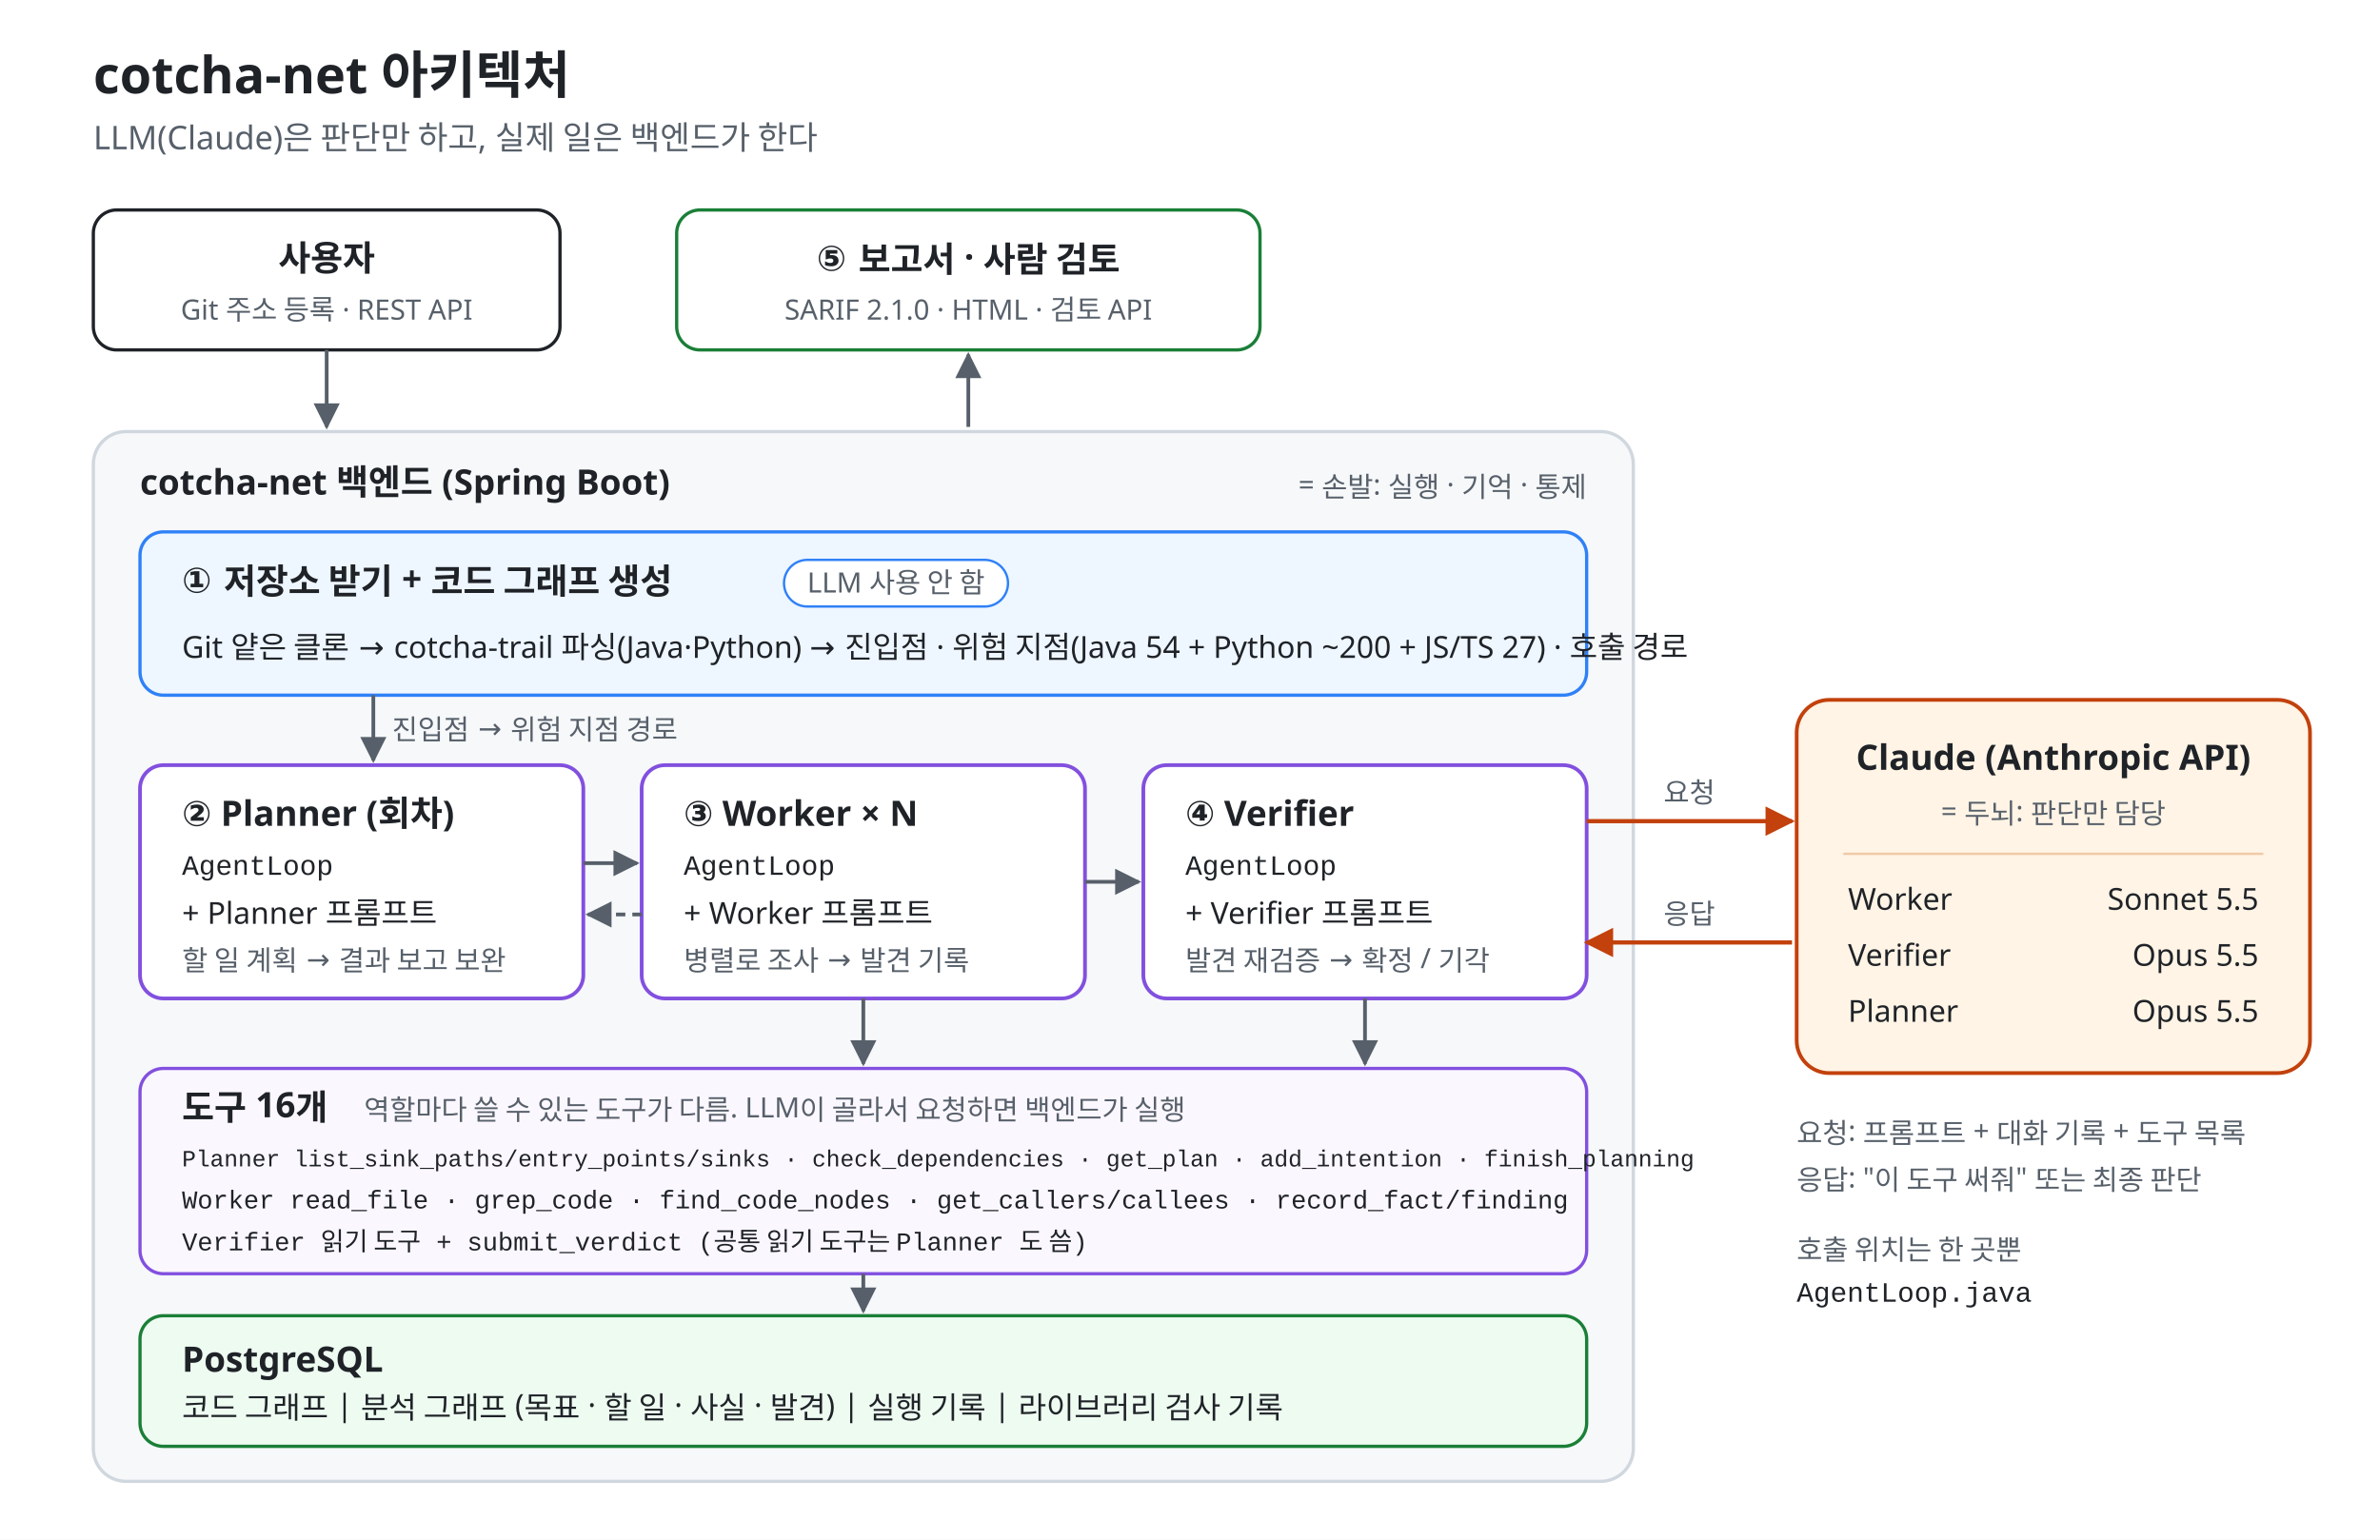
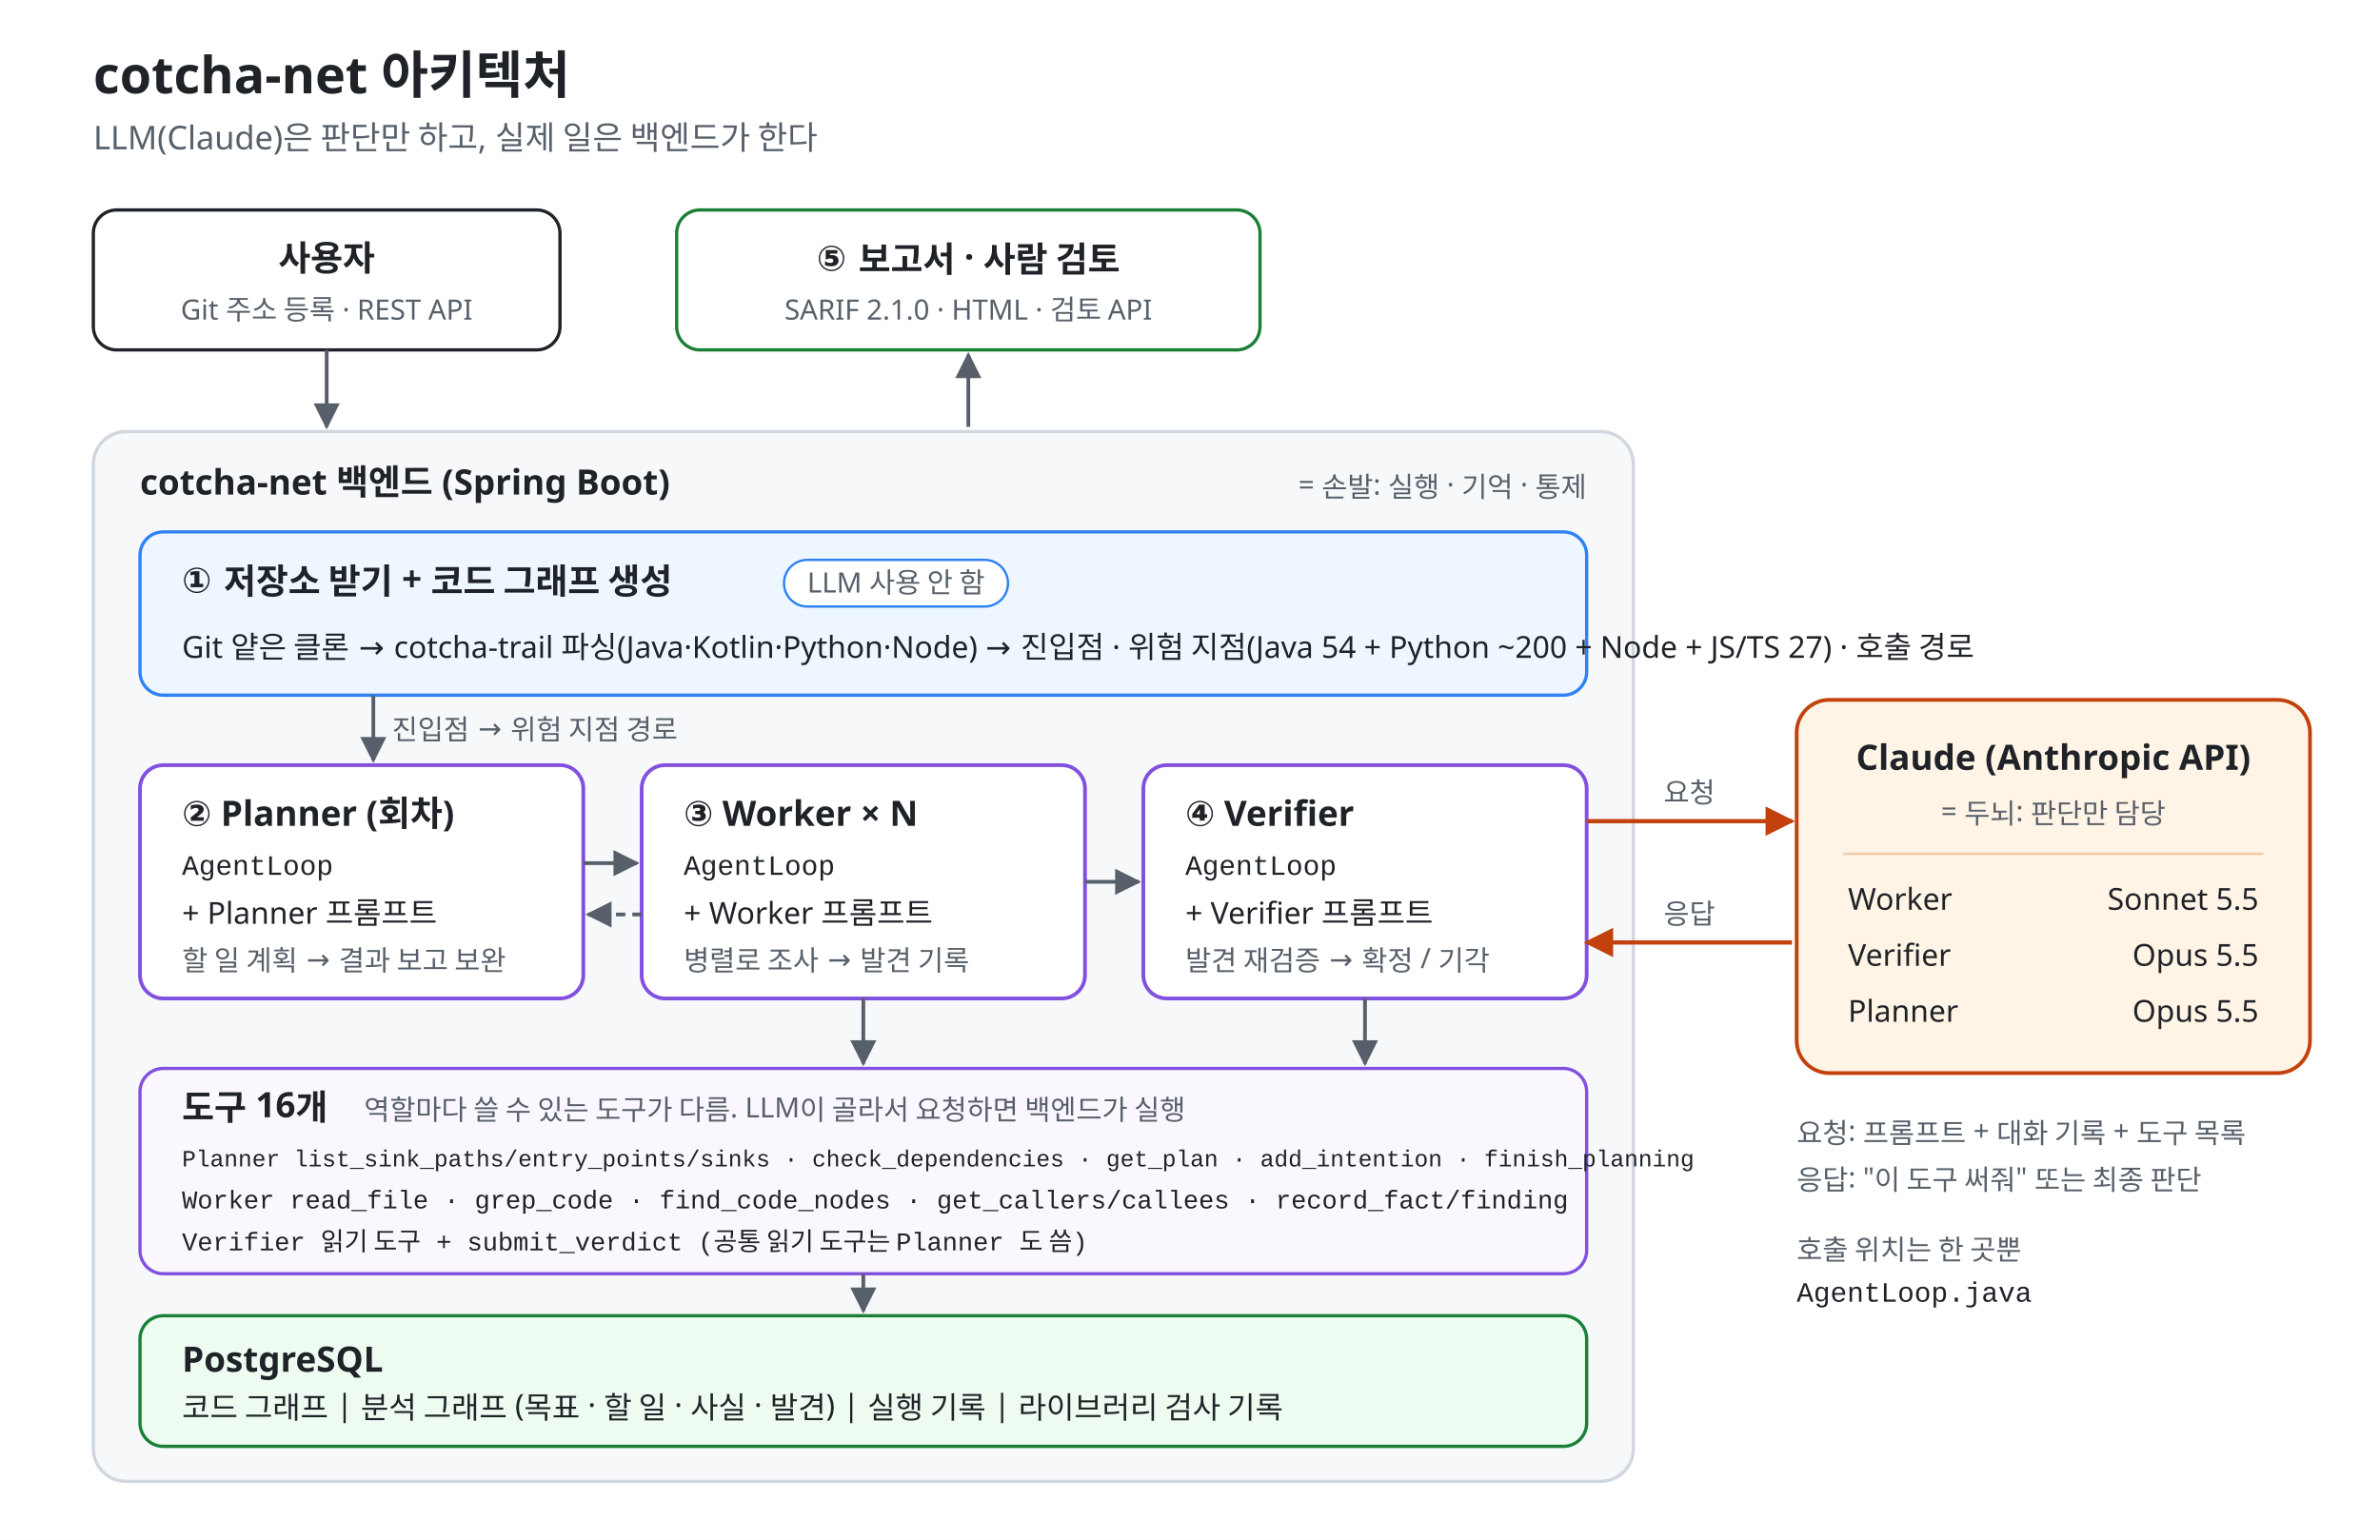
<svg xmlns="http://www.w3.org/2000/svg" viewBox="0 0 1020 660" width="1020" height="660" font-family="Pretendard, 'Apple SD Gothic Neo', 'Malgun Gothic', 'Noto Sans KR', 'Segoe UI', sans-serif">
  <defs>
    <marker id="arrow" viewBox="0 0 10 10" refX="9" refY="5" markerWidth="7" markerHeight="7" orient="auto-start-reverse">
      <path d="M0,0 L10,5 L0,10 z" fill="#57606a" />
    </marker>
    <marker id="arrow-llm" viewBox="0 0 10 10" refX="9" refY="5" markerWidth="7" markerHeight="7" orient="auto-start-reverse">
      <path d="M0,0 L10,5 L0,10 z" fill="#c2410c" />
    </marker>
    <style>
      .title { font-size: 22px; font-weight: 700; fill: #1f2328; }
      .sub { font-size: 14px; fill: #57606a; }
      .h { font-size: 15px; font-weight: 700; fill: #1f2328; }
      .t { font-size: 13px; fill: #1f2328; }
      .m { font-size: 12px; fill: #57606a; }
      .code { font-family: 'JetBrains Mono', Consolas, 'Courier New', monospace; font-size: 12px; fill: #1f2328; }
      .edge { stroke: #57606a; stroke-width: 1.6; fill: none; }
      .edge-llm { stroke: #c2410c; stroke-width: 1.8; fill: none; }
    </style>
  </defs>
  <rect width="1020" height="660" fill="#ffffff" />
  <text x="40" y="40" class="title">cotcha-net 아키텍처</text>
  <text x="40" y="64" class="sub">LLM(Claude)은 판단만 하고, 실제 일은 백엔드가 한다</text>
  <rect x="40" y="90" width="200" height="60" rx="10" fill="#ffffff" stroke="#1f2328" stroke-width="1.4" />
  <text x="140" y="116" text-anchor="middle" class="h">사용자</text>
  <text x="140" y="137" text-anchor="middle" class="m">Git 주소 등록 · REST API</text>
  <line x1="140" y1="150" x2="140" y2="183" class="edge" marker-end="url(#arrow)" />
  <rect x="290" y="90" width="250" height="60" rx="10" fill="#ffffff" stroke="#1a7f37" stroke-width="1.4" />
  <text x="415" y="116" text-anchor="middle" class="h">⑤ 보고서 · 사람 검토</text>
  <text x="415" y="137" text-anchor="middle" class="m">SARIF 2.1.0 · HTML · 검토 API</text>
  <line x1="415" y1="183" x2="415" y2="152" class="edge" marker-end="url(#arrow)" />
  <rect x="40" y="185" width="660" height="450" rx="14" fill="#f6f8fa" stroke="#d0d7de" stroke-width="1.4" />
  <text x="60" y="212" class="h">cotcha-net 백엔드 (Spring Boot)</text>
  <text x="680" y="212" text-anchor="end" class="m">= 손발: 실행 · 기억 · 통제</text>
  <rect x="60" y="228" width="620" height="70" rx="10" fill="#eef6ff" stroke="#2f81f7" stroke-width="1.4" />
  <text x="78" y="254" class="h">① 저장소 받기 + 코드 그래프 생성</text>
  <rect x="336" y="240" width="96" height="20" rx="10" fill="#ffffff" stroke="#2f81f7" />
  <text x="384" y="254" text-anchor="middle" class="m">LLM 사용 안 함</text>
-   <text x="78" y="282" class="t">Git 얕은 클론 → cotcha-trail 파싱(Java·Python) → 진입점 · 위험 지점(Java 54 + Python ~200 + JS/TS 27) · 호출 경로</text>
+   <text x="78" y="282" class="t">Git 얕은 클론 → cotcha-trail 파싱(Java·Kotlin·Python·Node) → 진입점 · 위험 지점(Java 54 + Python ~200 + Node + JS/TS 27) · 호출 경로</text>
  <line x1="160" y1="298" x2="160" y2="326" class="edge" marker-end="url(#arrow)" />
  <text x="168" y="317" class="m">진입점 → 위험 지점 경로</text>
  <rect x="60" y="328" width="190" height="100" rx="10" fill="#ffffff" stroke="#8250df" stroke-width="1.6" />
  <text x="78" y="354" class="h">② Planner (회차)</text>
  <text x="78" y="375" class="code">AgentLoop</text>
  <text x="78" y="396" class="t">+ Planner 프롬프트</text>
  <text x="78" y="416" class="m">할 일 계획 → 결과 보고 보완</text>
  <rect x="275" y="328" width="190" height="100" rx="10" fill="#ffffff" stroke="#8250df" stroke-width="1.6" />
  <text x="293" y="354" class="h">③ Worker × N</text>
  <text x="293" y="375" class="code">AgentLoop</text>
  <text x="293" y="396" class="t">+ Worker 프롬프트</text>
  <text x="293" y="416" class="m">병렬로 조사 → 발견 기록</text>
  <rect x="490" y="328" width="190" height="100" rx="10" fill="#ffffff" stroke="#8250df" stroke-width="1.6" />
  <text x="508" y="354" class="h">④ Verifier</text>
  <text x="508" y="375" class="code">AgentLoop</text>
  <text x="508" y="396" class="t">+ Verifier 프롬프트</text>
  <text x="508" y="416" class="m">발견 재검증 → 확정 / 기각</text>
  <line x1="250" y1="370" x2="273" y2="370" class="edge" marker-end="url(#arrow)" />
  <line x1="275" y1="392" x2="252" y2="392" class="edge" marker-end="url(#arrow)" stroke-dasharray="4 3" />
  <line x1="465" y1="378" x2="488" y2="378" class="edge" marker-end="url(#arrow)" />
  <line x1="370" y1="428" x2="370" y2="456" class="edge" marker-end="url(#arrow)" />
  <line x1="585" y1="428" x2="585" y2="456" class="edge" marker-end="url(#arrow)" />
  <rect x="60" y="458" width="620" height="88" rx="10" fill="#fbf7ff" stroke="#8250df" stroke-width="1.4" />
  <text x="78" y="480" class="h">도구 16개</text>
  <text x="156" y="480" class="m">역할마다 쓸 수 있는 도구가 다름. LLM이 골라서 요청하면 백엔드가 실행</text>
  <text x="78" y="500" class="code" style="font-size:10px">Planner  list_sink_paths/entry_points/sinks · check_dependencies · get_plan · add_intention · finish_planning</text>
  <text x="78" y="518" class="code" style="font-size:11px">Worker   read_file · grep_code · find_code_nodes · get_callers/callees · record_fact/finding</text>
  <text x="78" y="536" class="code" style="font-size:11px">Verifier 읽기 도구 + submit_verdict   (공통 읽기 도구는 Planner 도 씀)</text>
  <line x1="370" y1="546" x2="370" y2="562" class="edge" marker-end="url(#arrow)" />
  <rect x="60" y="564" width="620" height="56" rx="10" fill="#eefbf1" stroke="#1a7f37" stroke-width="1.4" />
  <text x="78" y="588" class="h">PostgreSQL</text>
  <text x="78" y="608" class="t">코드 그래프  |  분석 그래프 (목표 · 할 일 · 사실 · 발견)  |  실행 기록  |  라이브러리 검사 기록</text>
  <rect x="770" y="300" width="220" height="160" rx="14" fill="#fff4e5" stroke="#c2410c" stroke-width="1.6" />
  <text x="880" y="330" text-anchor="middle" class="h">Claude (Anthropic API)</text>
  <text x="880" y="352" text-anchor="middle" class="m">= 두뇌: 판단만 담당</text>
  <line x1="790" y1="366" x2="970" y2="366" stroke="#f0c9a8" />
  <text x="792" y="390" class="t">Worker</text>
  <text x="968" y="390" text-anchor="end" class="t">Sonnet 5.5</text>
  <text x="792" y="414" class="t">Verifier</text>
  <text x="968" y="414" text-anchor="end" class="t">Opus 5.5</text>
  <text x="792" y="438" class="t">Planner</text>
  <text x="968" y="438" text-anchor="end" class="t">Opus 5.5</text>
  <path d="M680,352 L768,352" class="edge-llm" marker-end="url(#arrow-llm)" />
  <text x="724" y="344" text-anchor="middle" class="m">요청</text>
  <path d="M768,404 L680,404" class="edge-llm" marker-end="url(#arrow-llm)" />
  <text x="724" y="396" text-anchor="middle" class="m">응답</text>
  <text x="770" y="490" class="m">요청: 프롬프트 + 대화 기록 + 도구 목록</text>
  <text x="770" y="510" class="m">응답: "이 도구 써줘" 또는 최종 판단</text>
  <text x="770" y="540" class="m">호출 위치는 한 곳뿐</text>
  <text x="770" y="558" class="code">AgentLoop.java</text>
</svg>
